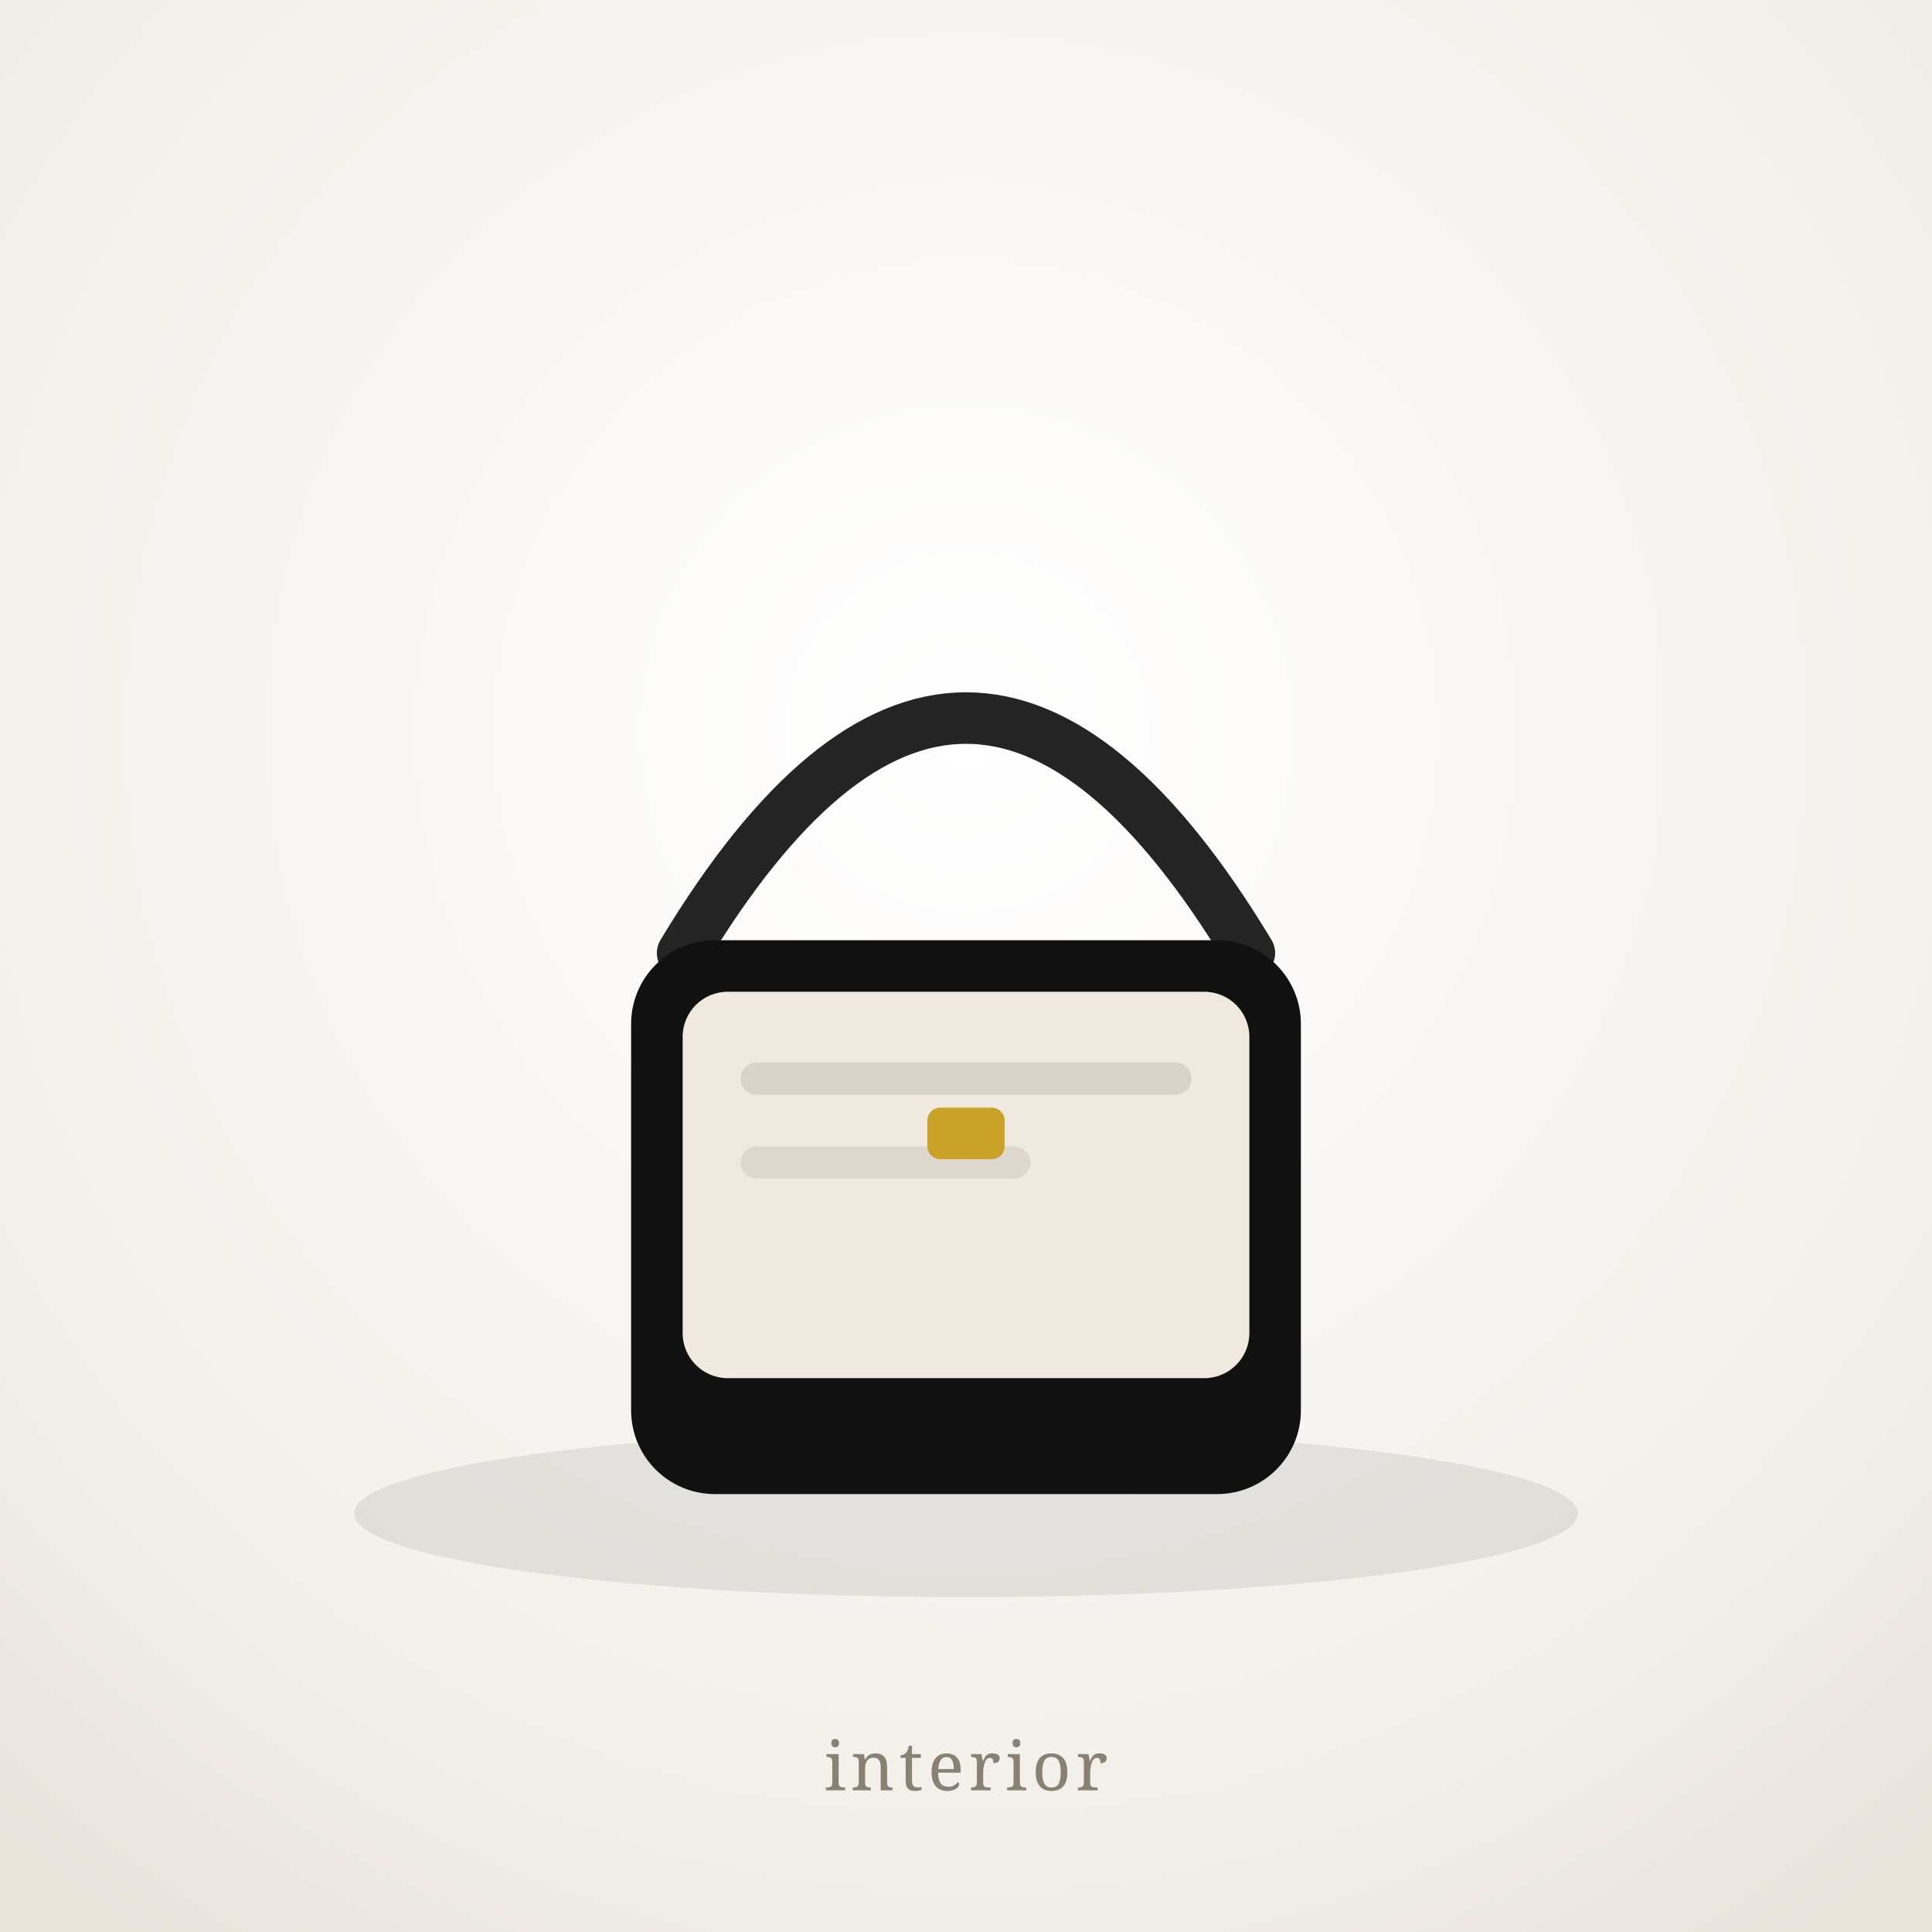
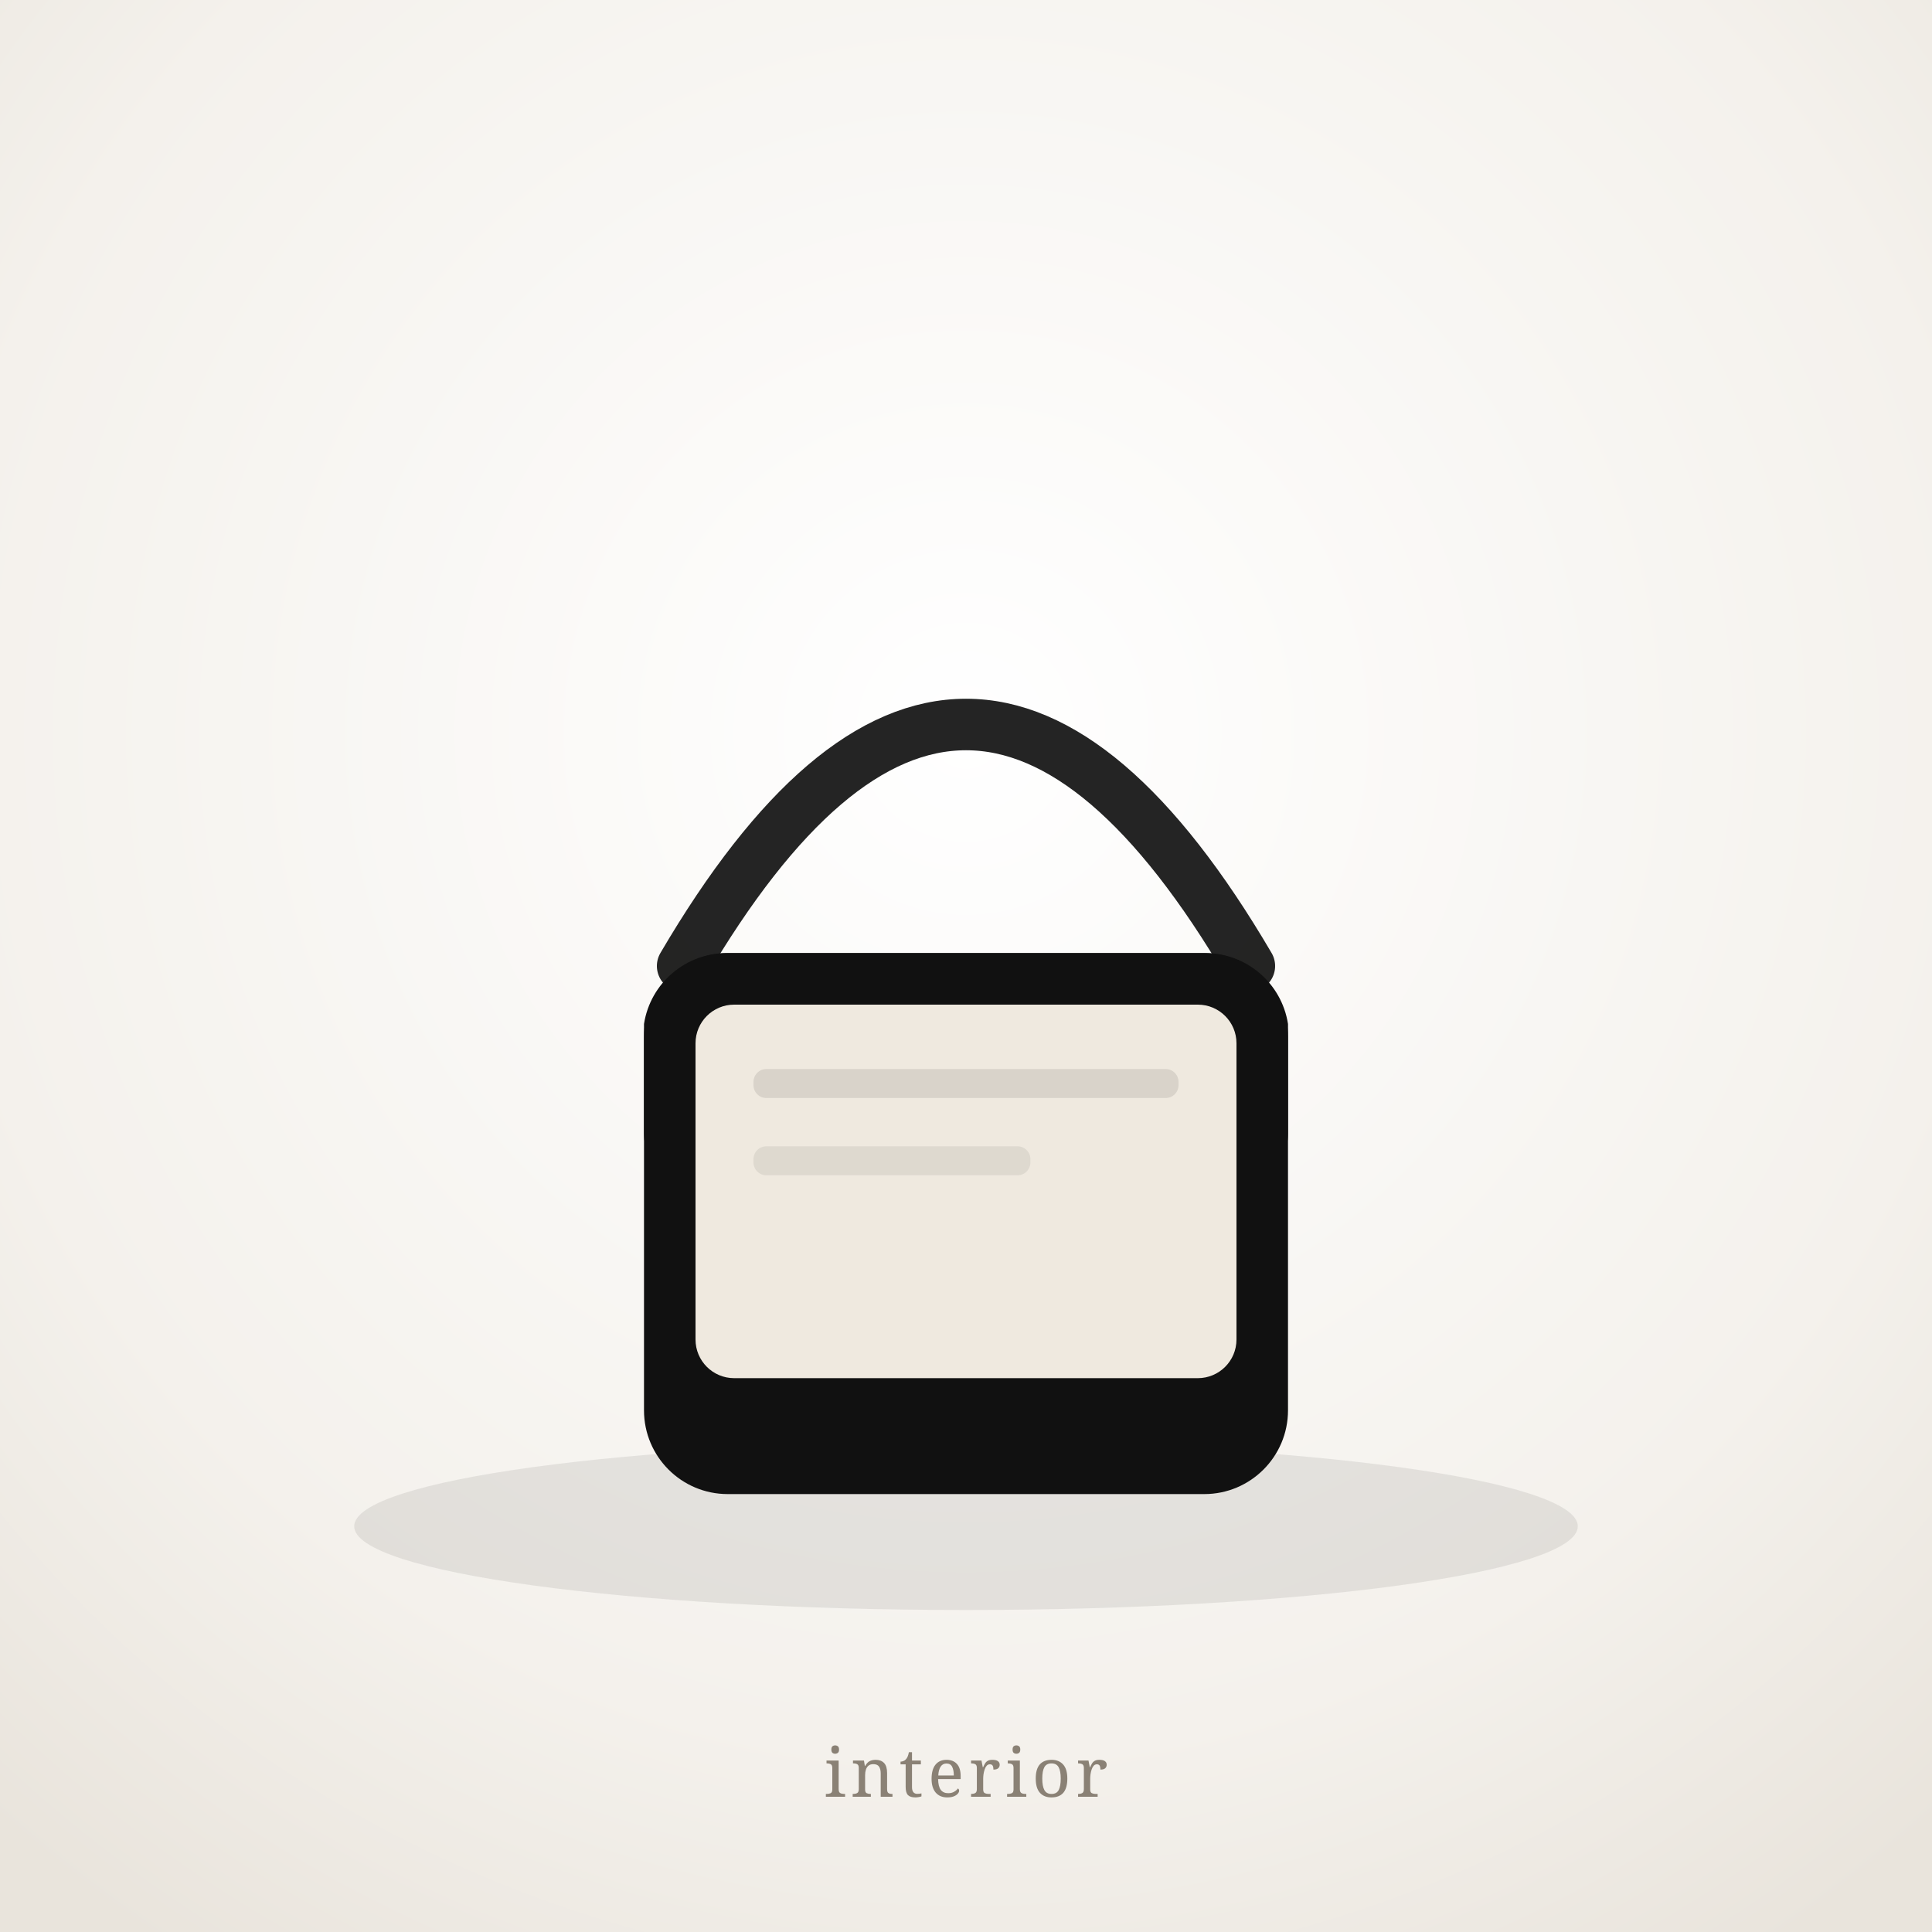
<svg xmlns="http://www.w3.org/2000/svg" viewBox="0 0 600 600" role="img" aria-label="interior">
  <defs>
-     <radialGradient id="sweep" cx="50%" cy="38%" r="75%">
+     <radialGradient id="s" cx="50%" cy="38%" r="75%">
      <stop offset="0%" stop-color="#ffffff" />
      <stop offset="70%" stop-color="#f4f1ec" />
      <stop offset="100%" stop-color="#e9e4dc" />
    </radialGradient>
  </defs>
-   <rect width="600" height="600" fill="url(#sweep)" />
-   <ellipse cx="300" cy="470" rx="190" ry="26" fill="#000000" opacity="0.08" />
-   <path d="M212,296 Q300,150 388,296" fill="none" stroke="#111111" stroke-width="16" stroke-linecap="round" opacity="0.92" />
-   <rect x="196" y="292" width="208" height="172" rx="26" fill="#111111" stroke="none" stroke-width="0" />
-   <rect x="212" y="308" width="176" height="120" rx="14" fill="#efe9df" />
-   <rect x="230" y="330" width="140" height="10" rx="5" fill="#00000018" />
-   <rect x="230" y="356" width="90" height="10" rx="5" fill="#00000012" />
-   <rect x="288" y="344" width="24" height="16" rx="4" fill="#c9a227" />
-   <text x="300" y="556" text-anchor="middle" font-family="Georgia, serif" font-size="21" fill="#8a8175" letter-spacing="1.5">interior</text>
+   <rect width="600" height="600" fill="url(#s)" />
+   <ellipse cx="300" cy="474" rx="190" ry="26" fill="#000000" opacity="0.08" />
+   <path d="M212,300 Q300,150 388,300" fill="none" stroke="#111111" stroke-width="16" stroke-linecap="round" opacity="0.92" />
+   <rect x="200" y="296" width="200" height="168" rx="26" fill="#111111" stroke="none" stroke-width="0" />
+   <path d="M200,322 v-4 a26,26 0 0 1 26,-22 h148 a26,26 0 0 1 26,22 v34 a18,18 0 0 1 -18,18 h-164 a18,18 0 0 1 -18,-18 z" fill="#111111" stroke="none" stroke-width="0" />
+   <rect x="288" y="346" width="24" height="16" rx="4" fill="#c9a227" />
+   <rect x="216" y="312" width="168" height="116" rx="12" fill="#efe9df" />
+   <rect x="234" y="332" width="132" height="9" rx="4" fill="#00000018" />
+   <rect x="234" y="356" width="86" height="9" rx="4" fill="#00000012" />
+   <text x="300" y="558" text-anchor="middle" font-family="Georgia, serif" font-size="21" fill="#8a8175" letter-spacing="1.5">interior</text>
</svg>
